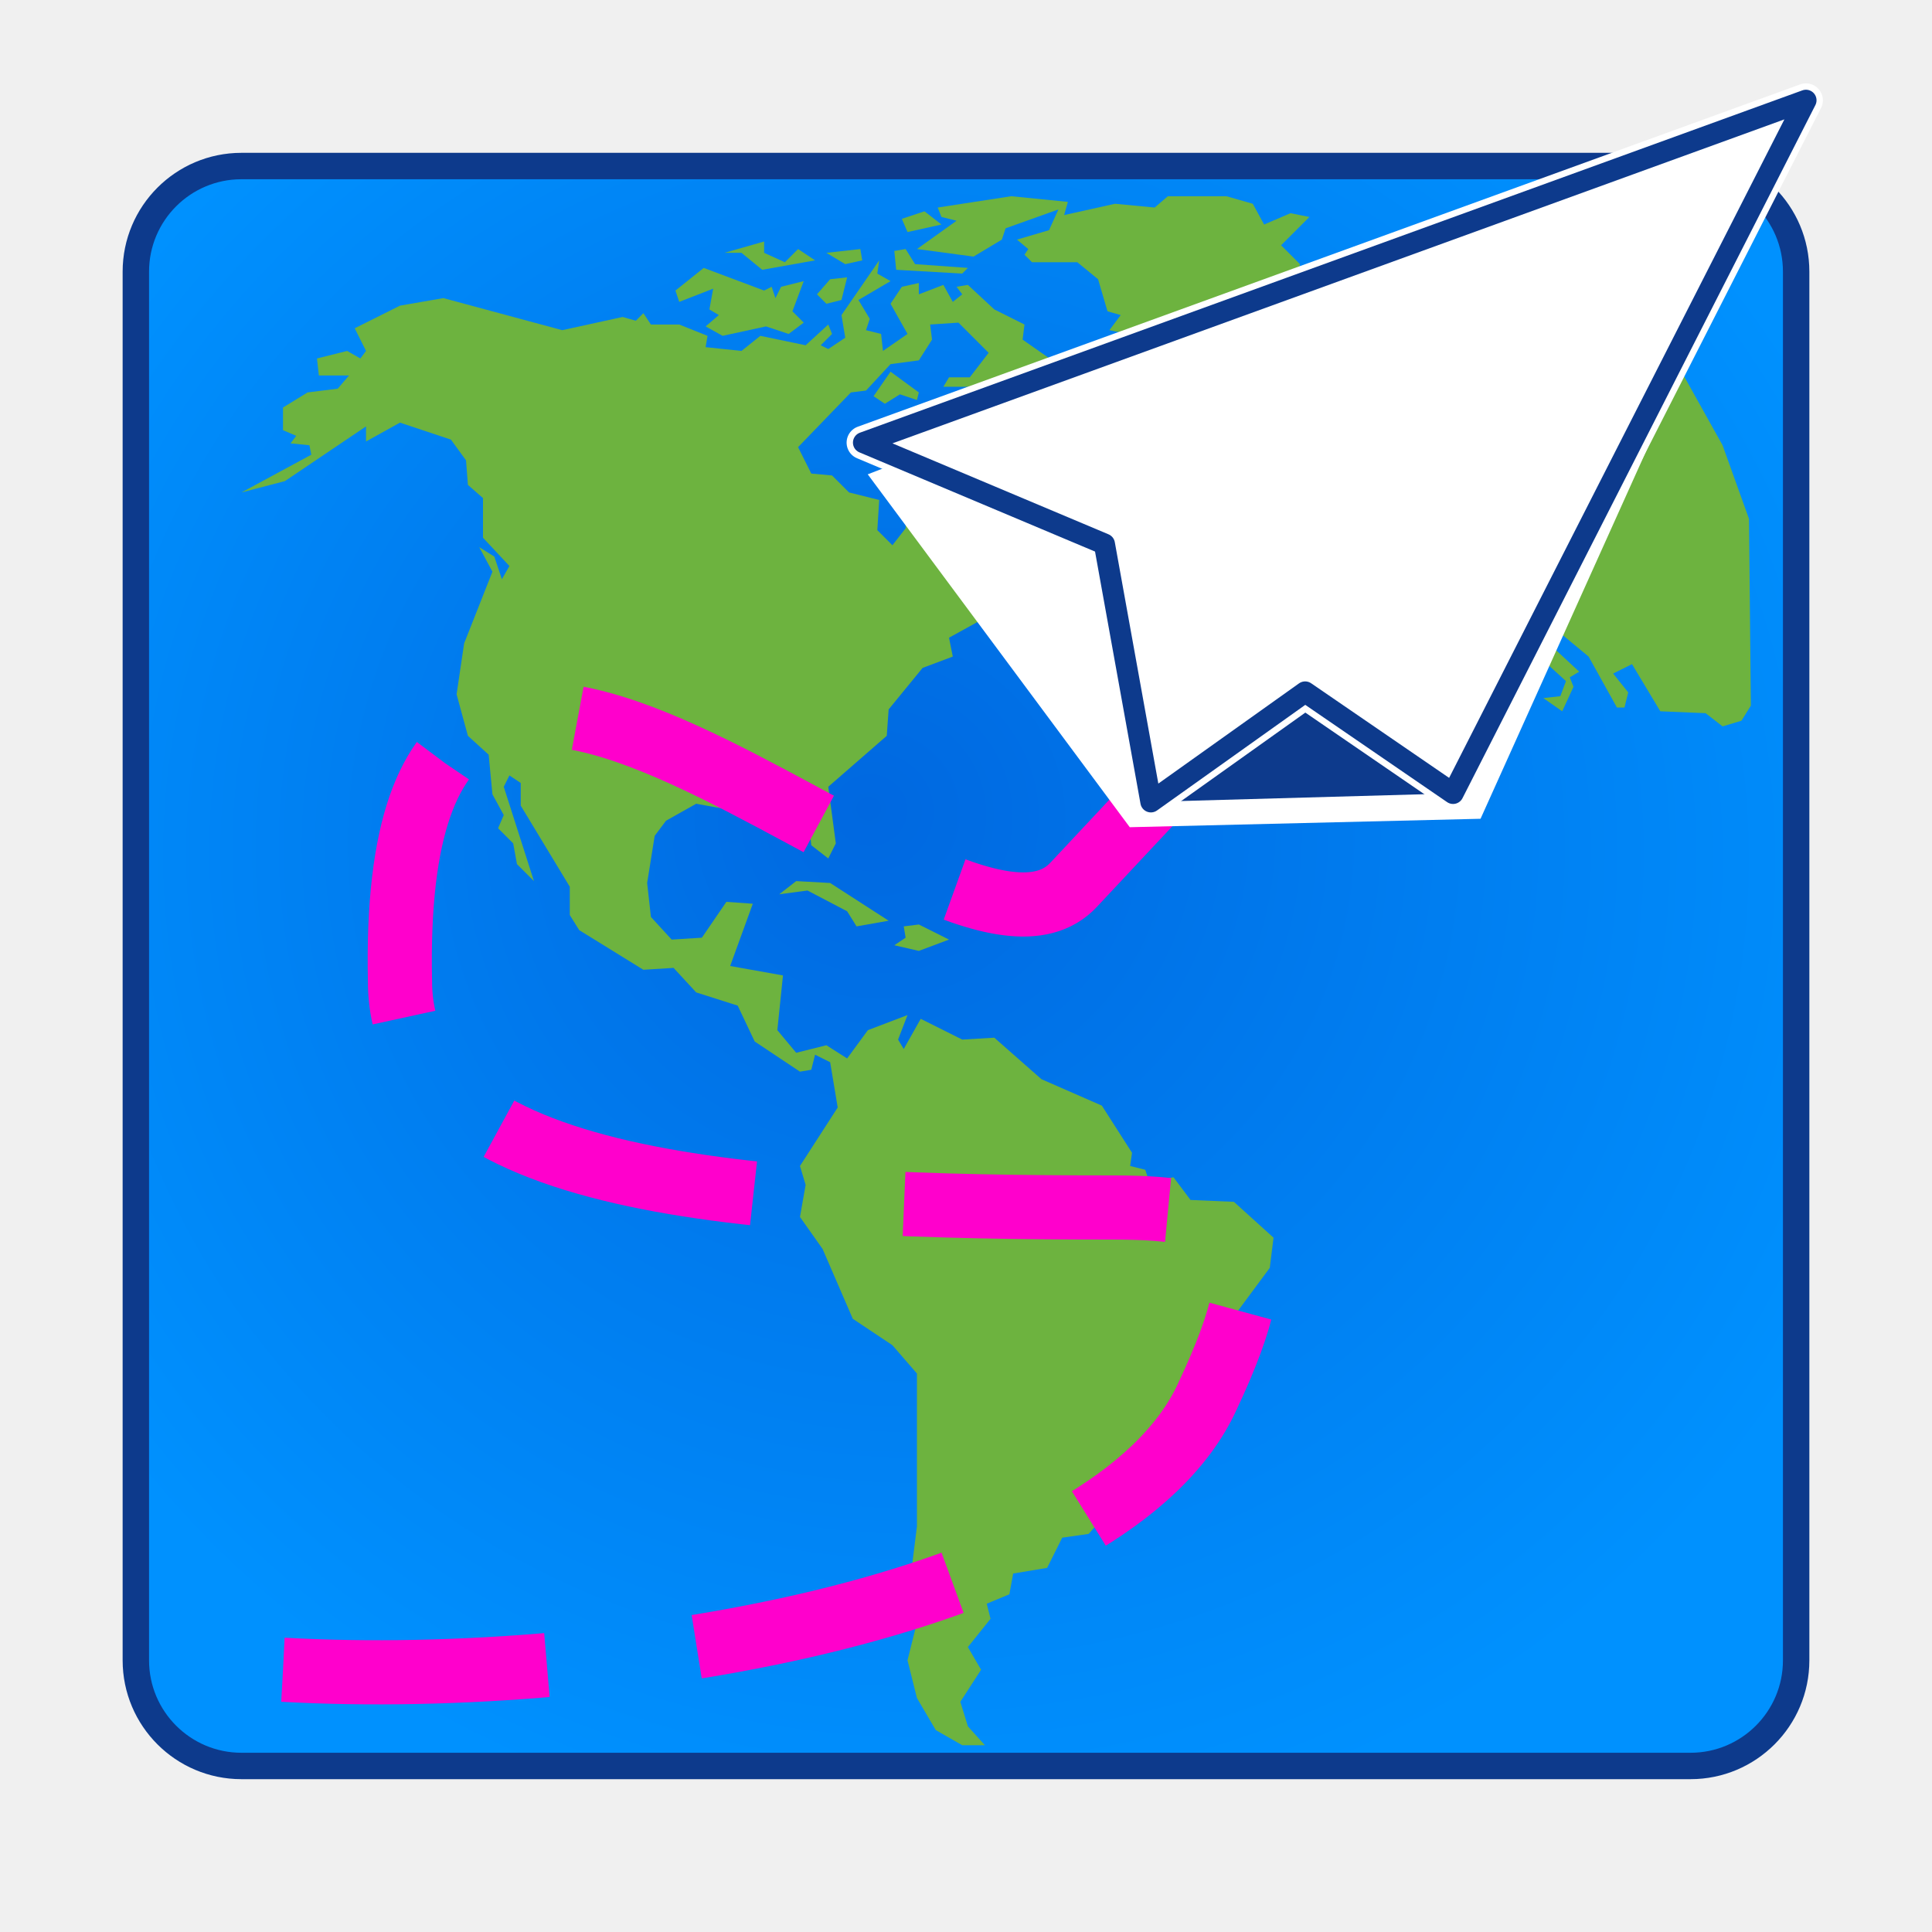
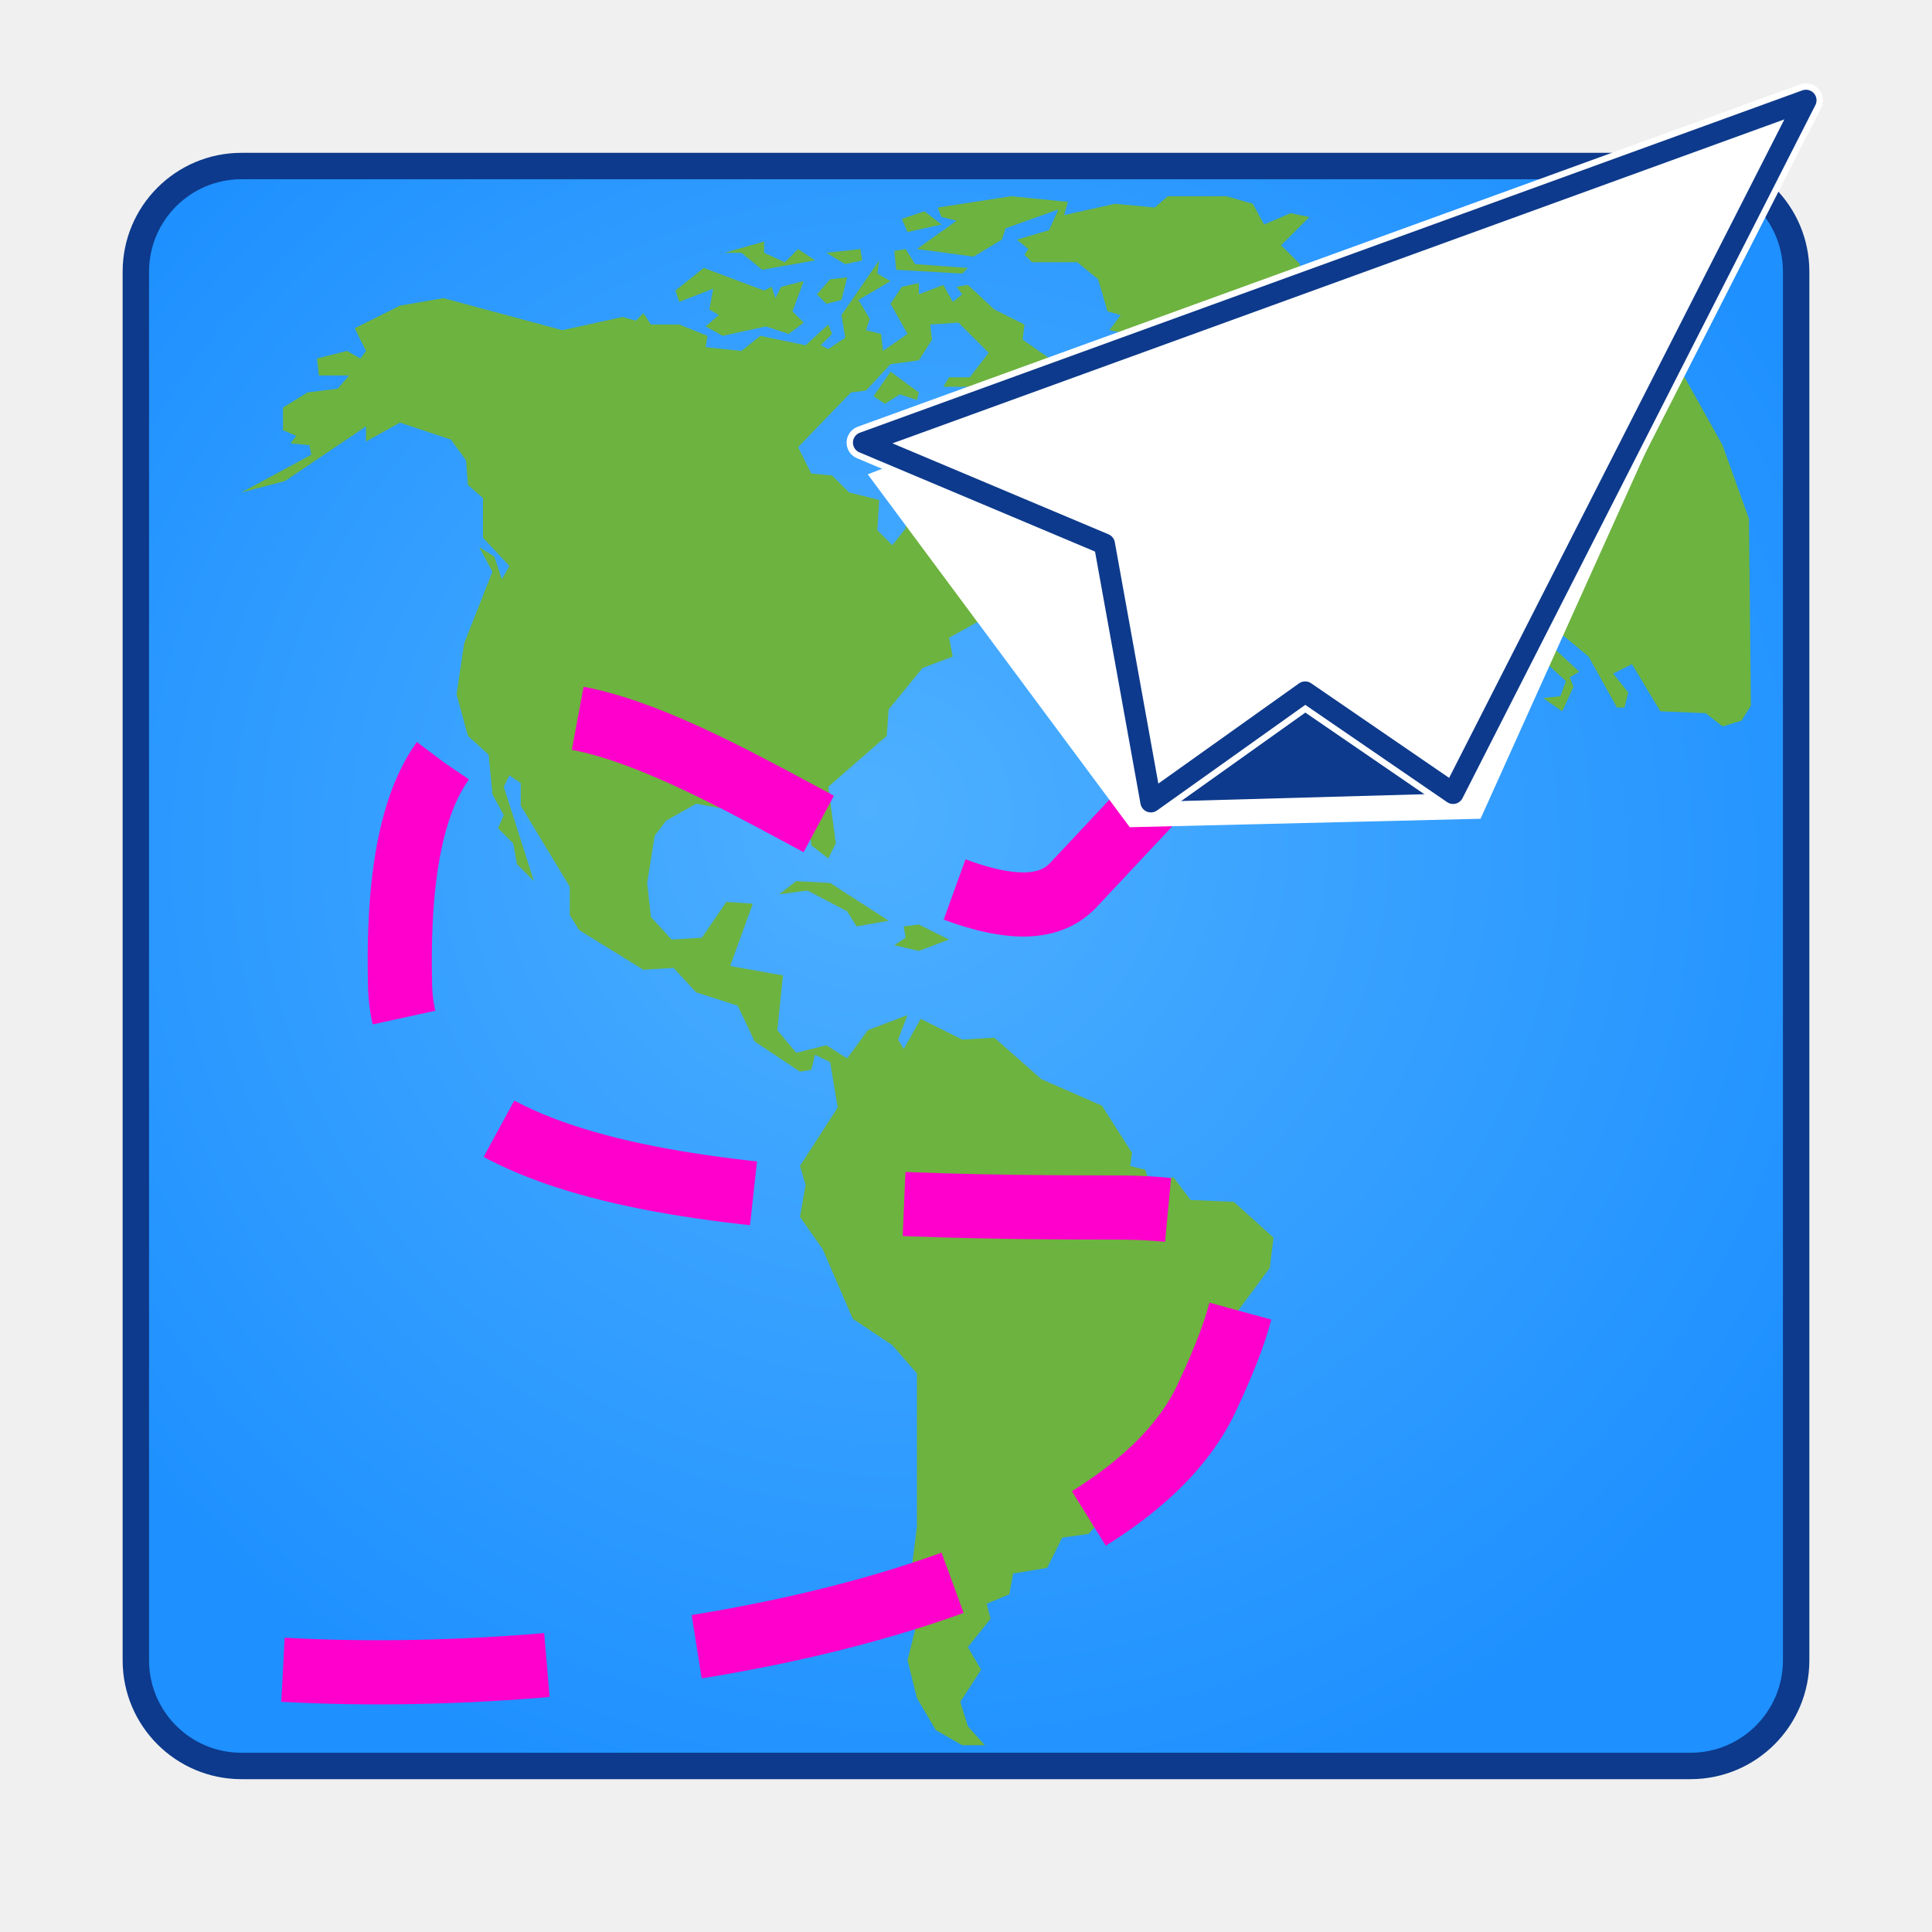
<svg xmlns="http://www.w3.org/2000/svg" viewBox="0 0 1024 1024" width="1024" height="1024" role="img" aria-label="flight_vis">
  <defs>
    <clipPath id="mapClip">
      <rect x="72" y="88" width="880" height="848" rx="56" ry="56" />
    </clipPath>
    <radialGradient id="oceanGrad" cx="48%" cy="44%" r="62%" fx="44%" fy="40%">
-       <stop offset="0%" stop-color="#0068E0" />
-       <stop offset="100%" stop-color="#0091FE" />
+       <stop offset="0%" stop-color="#4EB0FF" />
+       <stop offset="100%" stop-color="#1E90FF" />
    </radialGradient>
  </defs>
  <g clip-path="url(#mapClip)">
    <rect x="72" y="88" width="880" height="848" fill="url(#oceanGrad)" />
    <path fill="#6DB33F" fill-rule="nonzero" d="M 212,162 L 188,174 L 194,186 L 191,190 L 184,186 L 168,190 L 169,199 L 185,199 L 179,206 L 163,208 L 150,216 L 150,228 L 157,231 L 154,235 L 164,236 L 165,241 L 128,261 L 151,255 L 194,226 L 194,234 L 212,224 L 239,233 L 247,244 L 248,257 L 256,264 L 256,285 L 270,300 L 266,307 L 262,295 L 254,290 L 261,303 L 246,341 L 242,368 L 248,390 L 259,400 L 261,421 L 267,432 L 264,439 L 272,447 L 274,458 L 283,467 L 267,417 L 270,411 L 276,415 L 276,427 L 302,470 L 302,485 L 307,493 L 341,514 L 357,513 L 369,526 L 391,533 L 400,552 L 424,568 L 430,567 L 432,559 L 440,563 L 444,587 L 424,618 L 427,628 L 424,645 L 436,662 L 452,699 L 473,713 L 486,728 L 486,809 L 481,849 L 486,860 L 481,880 L 486,900 L 496,917 L 510,925 L 522,925 L 513,915 L 509,902 L 520,885 L 513,873 L 525,858 L 523,850 L 535,845 L 537,834 L 555,831 L 563,815 L 577,813 L 593,795 L 605,764 L 639,743 L 651,717 L 653,699 L 673,672 L 675,656 L 654,637 L 631,636 L 622,624 L 609,626 L 607,620 L 599,618 L 600,611 L 584,586 L 552,572 L 527,550 L 510,551 L 488,540 L 479,556 L 476,551 L 481,538 L 460,546 L 449,561 L 438,554 L 422,558 L 412,546 L 415,517 L 387,512 L 399,479 L 385,478 L 372,497 L 356,498 L 345,486 L 343,468 L 347,443 L 353,435 L 369,426 L 391,430 L 393,421 L 407,420 L 423,425 L 428,430 L 430,448 L 439,455 L 443,447 L 439,417 L 470,390 L 471,376 L 489,354 L 505,348 L 503,338 L 532,322 L 527,330 L 531,335 L 555,322 L 554,315 L 543,320 L 535,314 L 537,299 L 520,303 L 530,295 L 559,293 L 572,285 L 561,308 L 590,312 L 587,298 L 576,294 L 579,273 L 559,259 L 548,233 L 538,244 L 532,244 L 527,239 L 527,228 L 516,220 L 498,218 L 496,234 L 490,240 L 494,259 L 480,268 L 480,280 L 473,289 L 465,281 L 466,265 L 450,261 L 441,252 L 430,251 L 423,237 L 451,208 L 459,207 L 472,193 L 487,191 L 494,180 L 493,172 L 508,171 L 524,187 L 514,200 L 503,200 L 500,205 L 514,205 L 525,217 L 540,223 L 541,215 L 549,216 L 541,197 L 544,195 L 555,203 L 562,194 L 542,180 L 543,172 L 527,164 L 513,151 L 507,152 L 510,156 L 505,160 L 500,151 L 487,156 L 487,150 L 478,152 L 472,161 L 481,177 L 468,186 L 467,177 L 459,175 L 461,169 L 455,159 L 472,149 L 465,145 L 466,138 L 446,167 L 448,179 L 439,185 L 435,183 L 441,177 L 439,172 L 427,183 L 403,178 L 393,186 L 374,184 L 375,178 L 360,172 L 345,172 L 341,166 L 337,170 L 330,168 L 298,175 L 235,158 Z" />
    <path fill="#6DB33F" fill-rule="nonzero" d="M 786,184 L 772,212 L 759,226 L 766,247 L 776,249 L 783,243 L 797,265 L 805,261 L 807,239 L 799,224 L 808,206 L 815,210 L 810,219 L 814,234 L 819,238 L 836,236 L 838,239 L 826,242 L 822,261 L 807,274 L 803,270 L 788,270 L 785,255 L 778,257 L 782,273 L 774,276 L 757,298 L 738,307 L 752,318 L 756,332 L 753,337 L 724,339 L 727,373 L 741,381 L 757,377 L 764,367 L 765,355 L 774,348 L 774,341 L 779,337 L 788,338 L 797,331 L 830,361 L 827,369 L 818,370 L 828,377 L 834,364 L 832,359 L 837,356 L 809,330 L 813,324 L 842,348 L 857,375 L 861,375 L 863,367 L 855,357 L 865,352 L 880,377 L 904,378 L 913,385 L 923,382 L 928,374 L 927,275 L 913,236 L 889,193 L 879,195 L 877,187 L 872,193 L 876,197 L 862,206 L 864,212 L 850,216 L 840,203 L 856,203 L 858,196 L 853,192 L 820,182 L 814,176 L 801,176 Z" />
    <path fill="#6DB33F" fill-rule="nonzero" d="M 486,132 L 516,136 L 531,127 L 533,121 L 561,111 L 556,122 L 539,127 L 545,132 L 543,135 L 547,139 L 571,139 L 582,148 L 587,165 L 594,167 L 588,175 L 598,177 L 590,186 L 594,202 L 608,223 L 626,229 L 638,199 L 649,197 L 660,184 L 683,176 L 687,168 L 679,157 L 686,154 L 689,140 L 679,130 L 694,115 L 684,113 L 670,119 L 664,108 L 650,104 L 619,104 L 612,110 L 591,108 L 564,114 L 566,107 L 536,104 L 497,110 L 499,115 L 507,117 Z" />
    <path fill="#6DB33F" fill-rule="nonzero" d="M 358,154 L 360,160 L 378,153 L 376,164 L 381,167 L 374,173 L 383,178 L 406,173 L 418,177 L 426,171 L 420,165 L 426,149 L 414,152 L 411,158 L 409,152 L 405,154 L 373,142 Z" />
    <path fill="#6DB33F" fill-rule="nonzero" d="M 731,245 L 728,257 L 739,272 L 733,284 L 739,288 L 732,295 L 756,291 L 759,279 L 739,258 L 741,250 L 737,245 Z" />
    <path fill="#6DB33F" fill-rule="nonzero" d="M 413,474 L 428,472 L 449,483 L 454,491 L 471,488 L 440,468 L 422,467 Z" />
    <path fill="#6DB33F" fill-rule="nonzero" d="M 711,201 L 703,193 L 682,196 L 686,206 L 692,209 L 706,207 Z" />
    <path fill="#6DB33F" fill-rule="nonzero" d="M 384,134 L 393,134 L 404,143 L 432,138 L 423,132 L 416,139 L 405,134 L 405,128 Z" />
    <path fill="#6DB33F" fill-rule="nonzero" d="M 724,263 L 712,270 L 711,285 L 725,281 Z" />
    <path fill="#6DB33F" fill-rule="nonzero" d="M 474,133 L 475,143 L 510,145 L 513,142 L 485,140 L 480,132 Z" />
    <path fill="#6DB33F" fill-rule="nonzero" d="M 474,501 L 487,504 L 503,498 L 487,490 L 479,491 L 480,497 Z" />
    <path fill="#6DB33F" fill-rule="nonzero" d="M 463,210 L 469,214 L 477,209 L 486,212 L 487,208 L 472,197 Z" />
    <path fill="#6DB33F" fill-rule="nonzero" d="M 449,147 L 440,148 L 433,156 L 438,161 L 446,159 Z" />
    <path fill="#6DB33F" fill-rule="nonzero" d="M 478,116 L 481,123 L 499,119 L 490,112 Z" />
    <path fill="#6DB33F" fill-rule="nonzero" d="M 438,134 L 448,140 L 457,138 L 456,132 Z" />
  </g>
  <rect x="72" y="88" width="880" height="848" rx="56" ry="56" fill="none" stroke="#0D3A8C" stroke-width="14" />
  <path fill="none" stroke="#FF00CC" stroke-width="34" stroke-linecap="butt" stroke-dasharray="140 80" d="M 150,885 C 330,895 590,850 640,740 C 680,655 660,640 590,640 C 400,640 212,630 212,520 C 205,195 501,542 569,469 L 613,422" />
  <g transform="translate(610.0 425.0) scale(1.12) translate(-672.0 -450.0)">
    <path fill="#FFFFFF" stroke="none" d="M 536 280 L 982 118 L 815 446 L 745 398 L 672 450 L 650 328 Z" />
    <path fill="#FFFFFF" stroke="none" d="M 538 295 L 978 125 L 828 458 L 662 462 Z" />
    <path fill="#FFFFFF" stroke="none" d="M 672 450 L 650 328 L 536 280 L 982 118 L 745 398 Z" />
    <path fill="#FFFFFF" stroke="none" d="M 536 280 L 672 450 L 815 446 L 982 118 L 745 398 Z" />
    <path fill="#0D3A8C" stroke="none" d="M 672 450 L 815 446 L 745 398 Z" />
    <path fill="none" stroke="#FFFFFF" stroke-width="16" stroke-linejoin="round" d="M 536 280 L 982 118 L 815 446 L 745 398 L 672 450 L 650 328 Z" />
    <path fill="none" stroke="#0D3A8C" stroke-width="10" stroke-linejoin="round" d="M 536 280 L 982 118 L 815 446 L 745 398 L 672 450 L 650 328 Z" />
  </g>
</svg>
